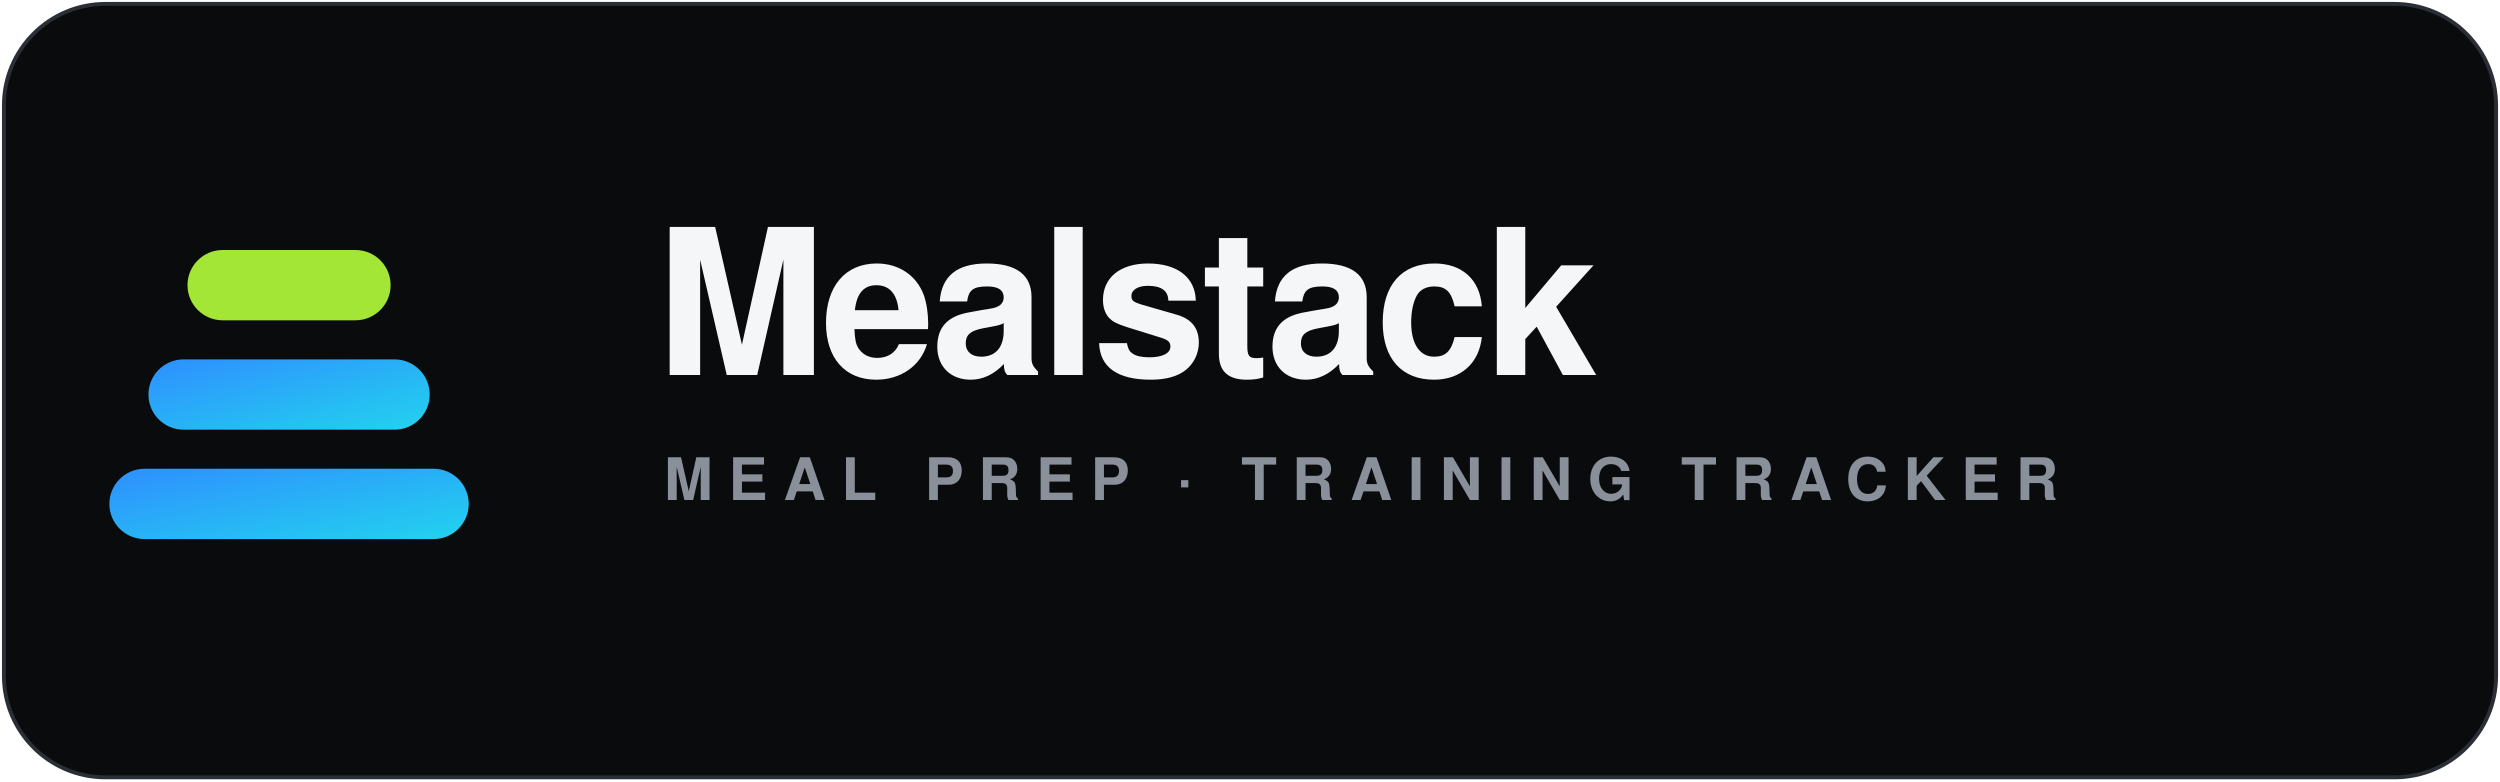
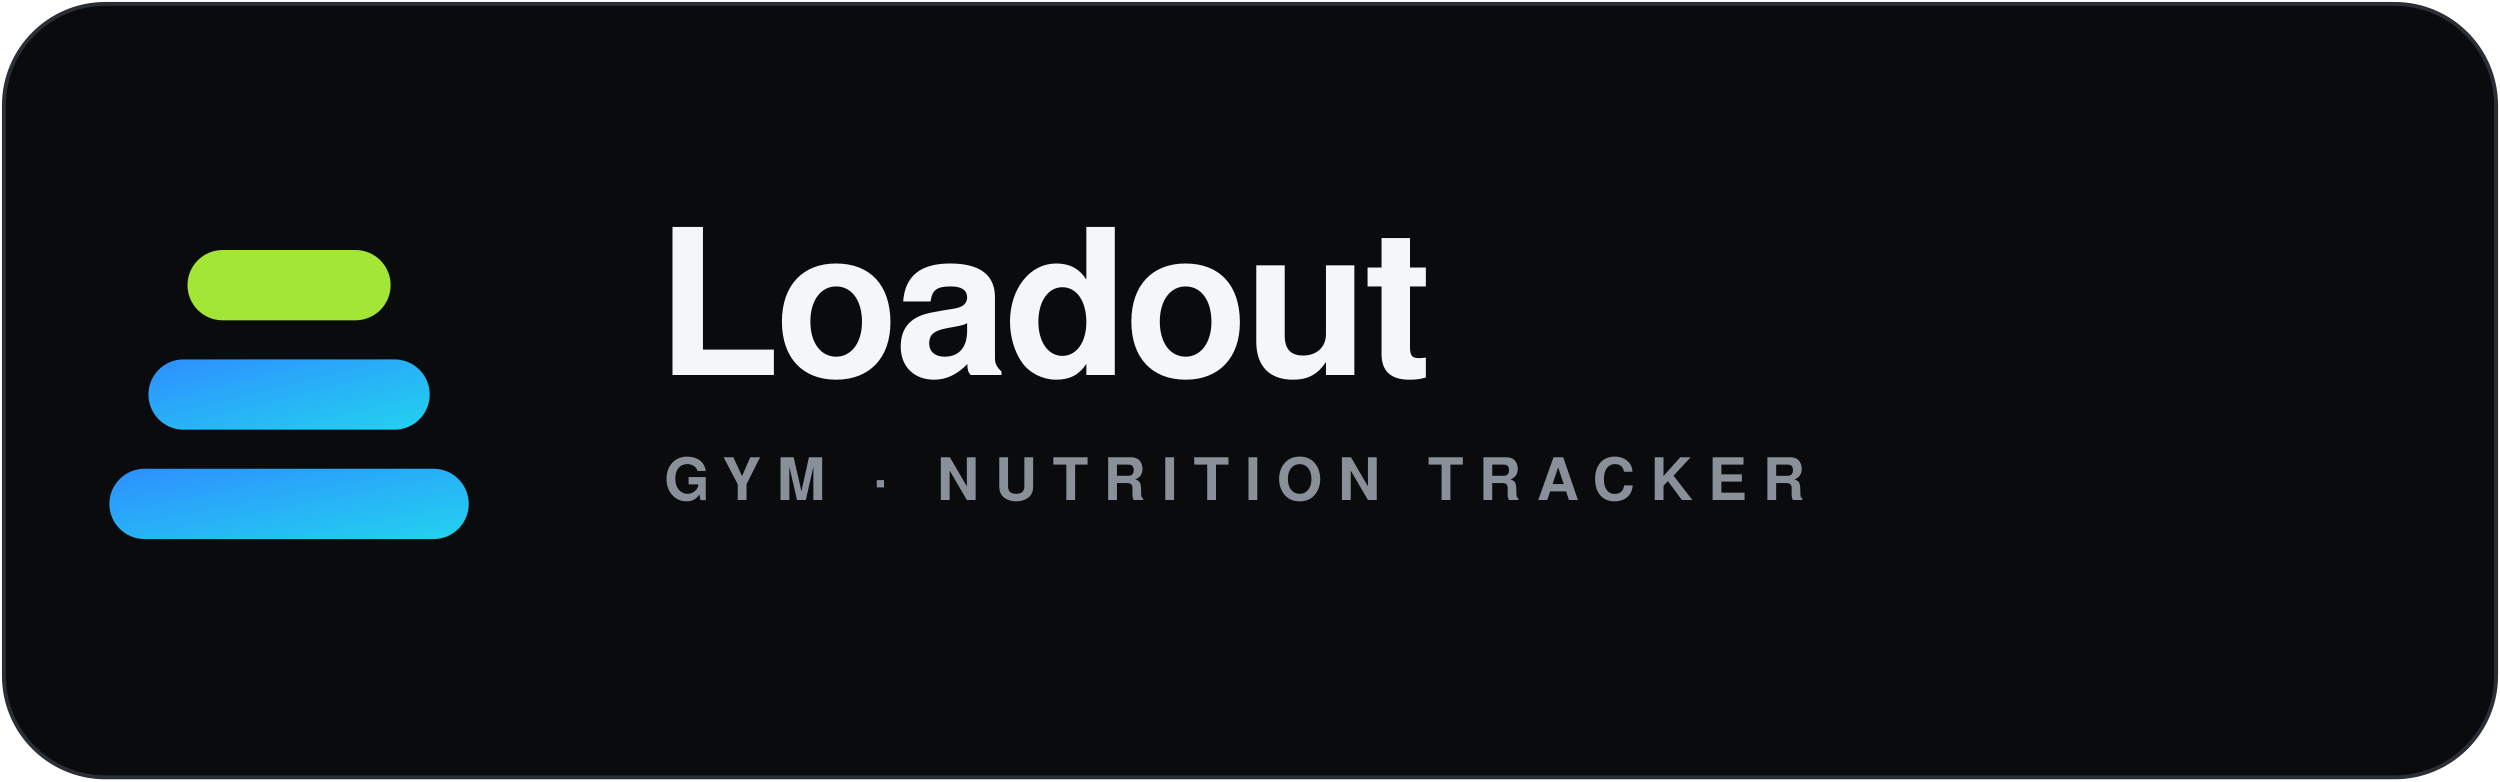
- <svg xmlns="http://www.w3.org/2000/svg" viewBox="0 0 640 200" width="640" height="200" role="img" aria-label="Mealstack">
+ <svg xmlns="http://www.w3.org/2000/svg" viewBox="0 0 640 200" width="640" height="200" role="img" aria-label="Loadout">
  <defs>
    <linearGradient id="accent" x1="0" y1="0" x2="1" y2="1">
      <stop offset="0" stop-color="#2E8FFF" />
      <stop offset="1" stop-color="#22D3EE" />
    </linearGradient>
  </defs>
  <rect x="1" y="1" width="638" height="198" rx="26" fill="#0A0B0D" stroke="#2A2E35" />
  <g transform="translate(74 100)">
    <rect x="-46" y="20" width="92" height="18" rx="9" fill="url(#accent)">
      <animate attributeName="opacity" values="0;1;1;0" keyTimes="0;0.2;0.85;1" dur="3s" begin="0s" repeatCount="indefinite" />
      <animateTransform attributeName="transform" type="translate" values="0 34;0 0;0 0;0 34" keyTimes="0;0.2;0.85;1" dur="3s" begin="0s" repeatCount="indefinite" />
    </rect>
    <rect x="-36" y="-8" width="72" height="18" rx="9" fill="url(#accent)">
      <animate attributeName="opacity" values="0;1;1;0" keyTimes="0;0.2;0.85;1" dur="3s" begin="0.3s" repeatCount="indefinite" />
      <animateTransform attributeName="transform" type="translate" values="0 34;0 0;0 0;0 34" keyTimes="0;0.2;0.85;1" dur="3s" begin="0.3s" repeatCount="indefinite" />
    </rect>
    <rect x="-26" y="-36" width="52" height="18" rx="9" fill="#A3E635">
      <animate attributeName="opacity" values="0;1;1;0" keyTimes="0;0.2;0.85;1" dur="3s" begin="0.6s" repeatCount="indefinite" />
      <animateTransform attributeName="transform" type="translate" values="0 34;0 0;0 0;0 34" keyTimes="0;0.2;0.85;1" dur="3s" begin="0.6s" repeatCount="indefinite" />
    </rect>
  </g>
-   <text x="168" y="96" font-family="Segoe UI, Helvetica, Arial, sans-serif" font-size="52" font-weight="800" fill="#F4F6F8" letter-spacing="-1">Mealstack</text>
-   <text x="170" y="128" font-family="Segoe UI, Helvetica, Arial, sans-serif" font-size="15" font-weight="600" fill="#8A9099" letter-spacing="4">MEAL PREP · TRAINING TRACKER</text>
+   <text x="168" y="96" font-family="Segoe UI, Helvetica, Arial, sans-serif" font-size="52" font-weight="800" fill="#F4F6F8" letter-spacing="-1">Loadout</text>
+   <text x="170" y="128" font-family="Segoe UI, Helvetica, Arial, sans-serif" font-size="15" font-weight="600" fill="#8A9099" letter-spacing="4">GYM · NUTRITION TRACKER</text>
  <rect x="170" y="142" height="3" rx="1.5" fill="url(#accent)">
-     <animate attributeName="width" values="0;386;386;0" keyTimes="0;0.25;0.85;1" dur="3s" repeatCount="indefinite" />
+     <animate attributeName="width" values="0;290;290;0" keyTimes="0;0.25;0.85;1" dur="3s" repeatCount="indefinite" />
  </rect>
</svg>
